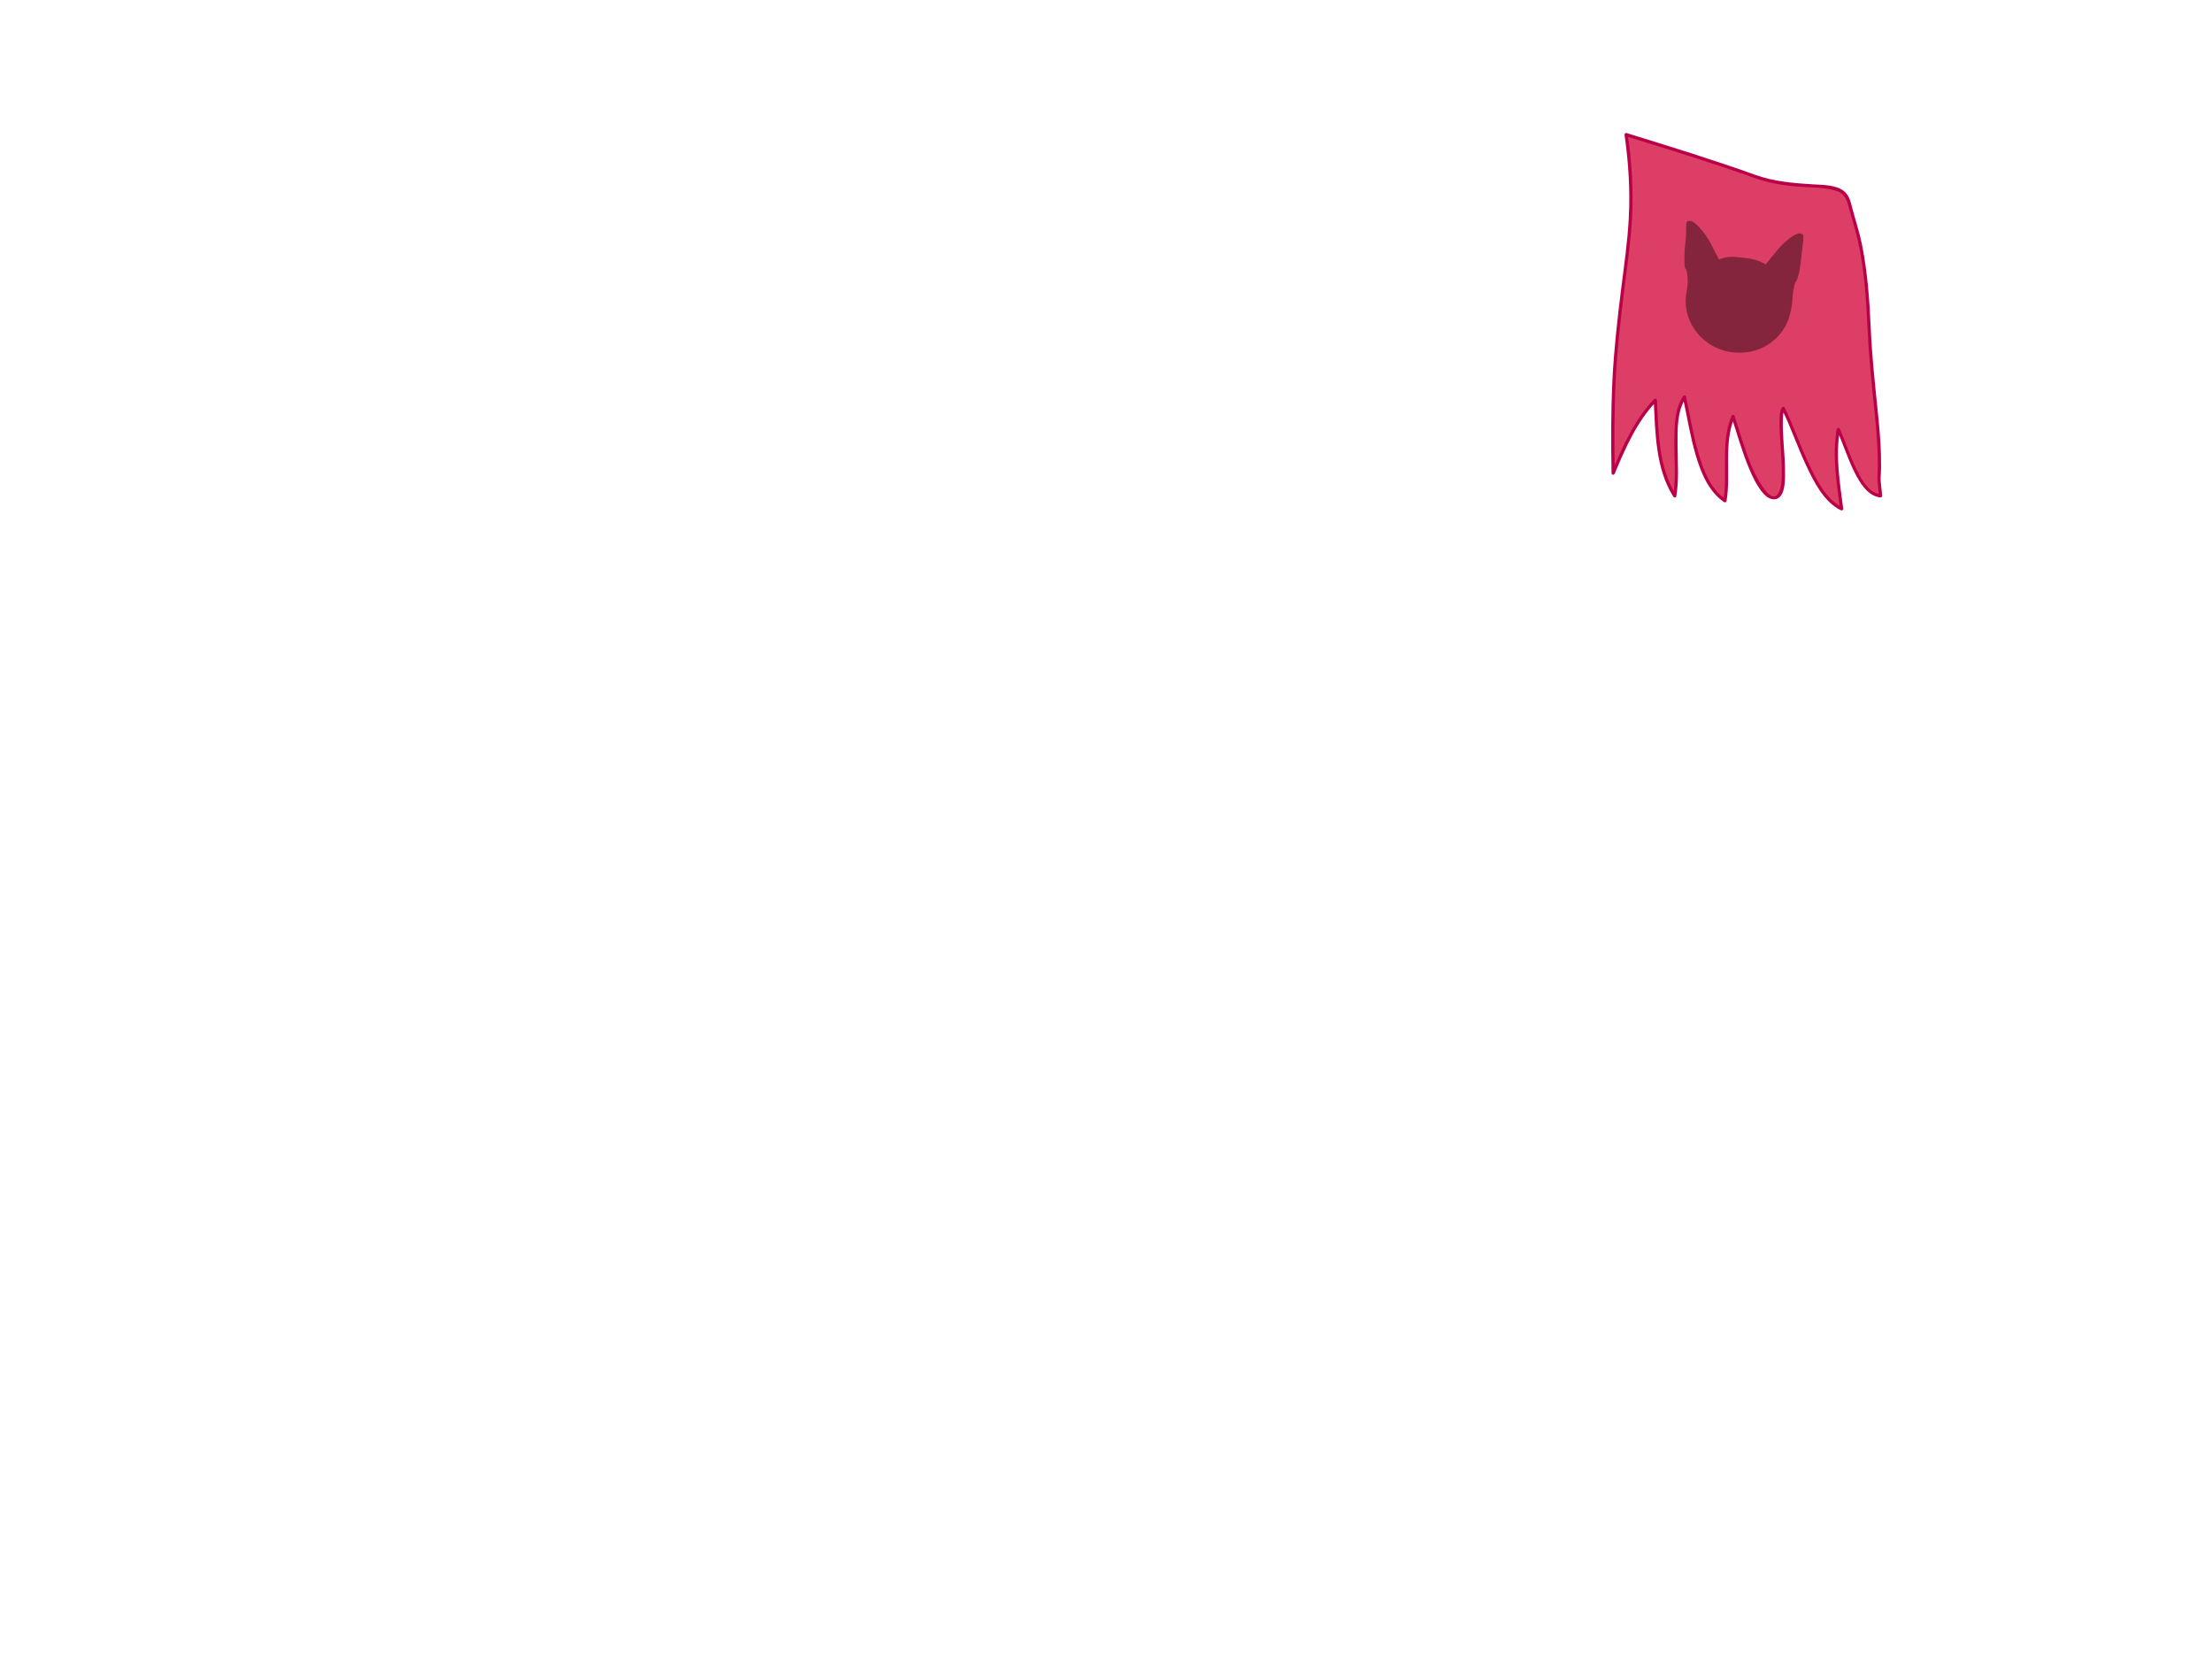
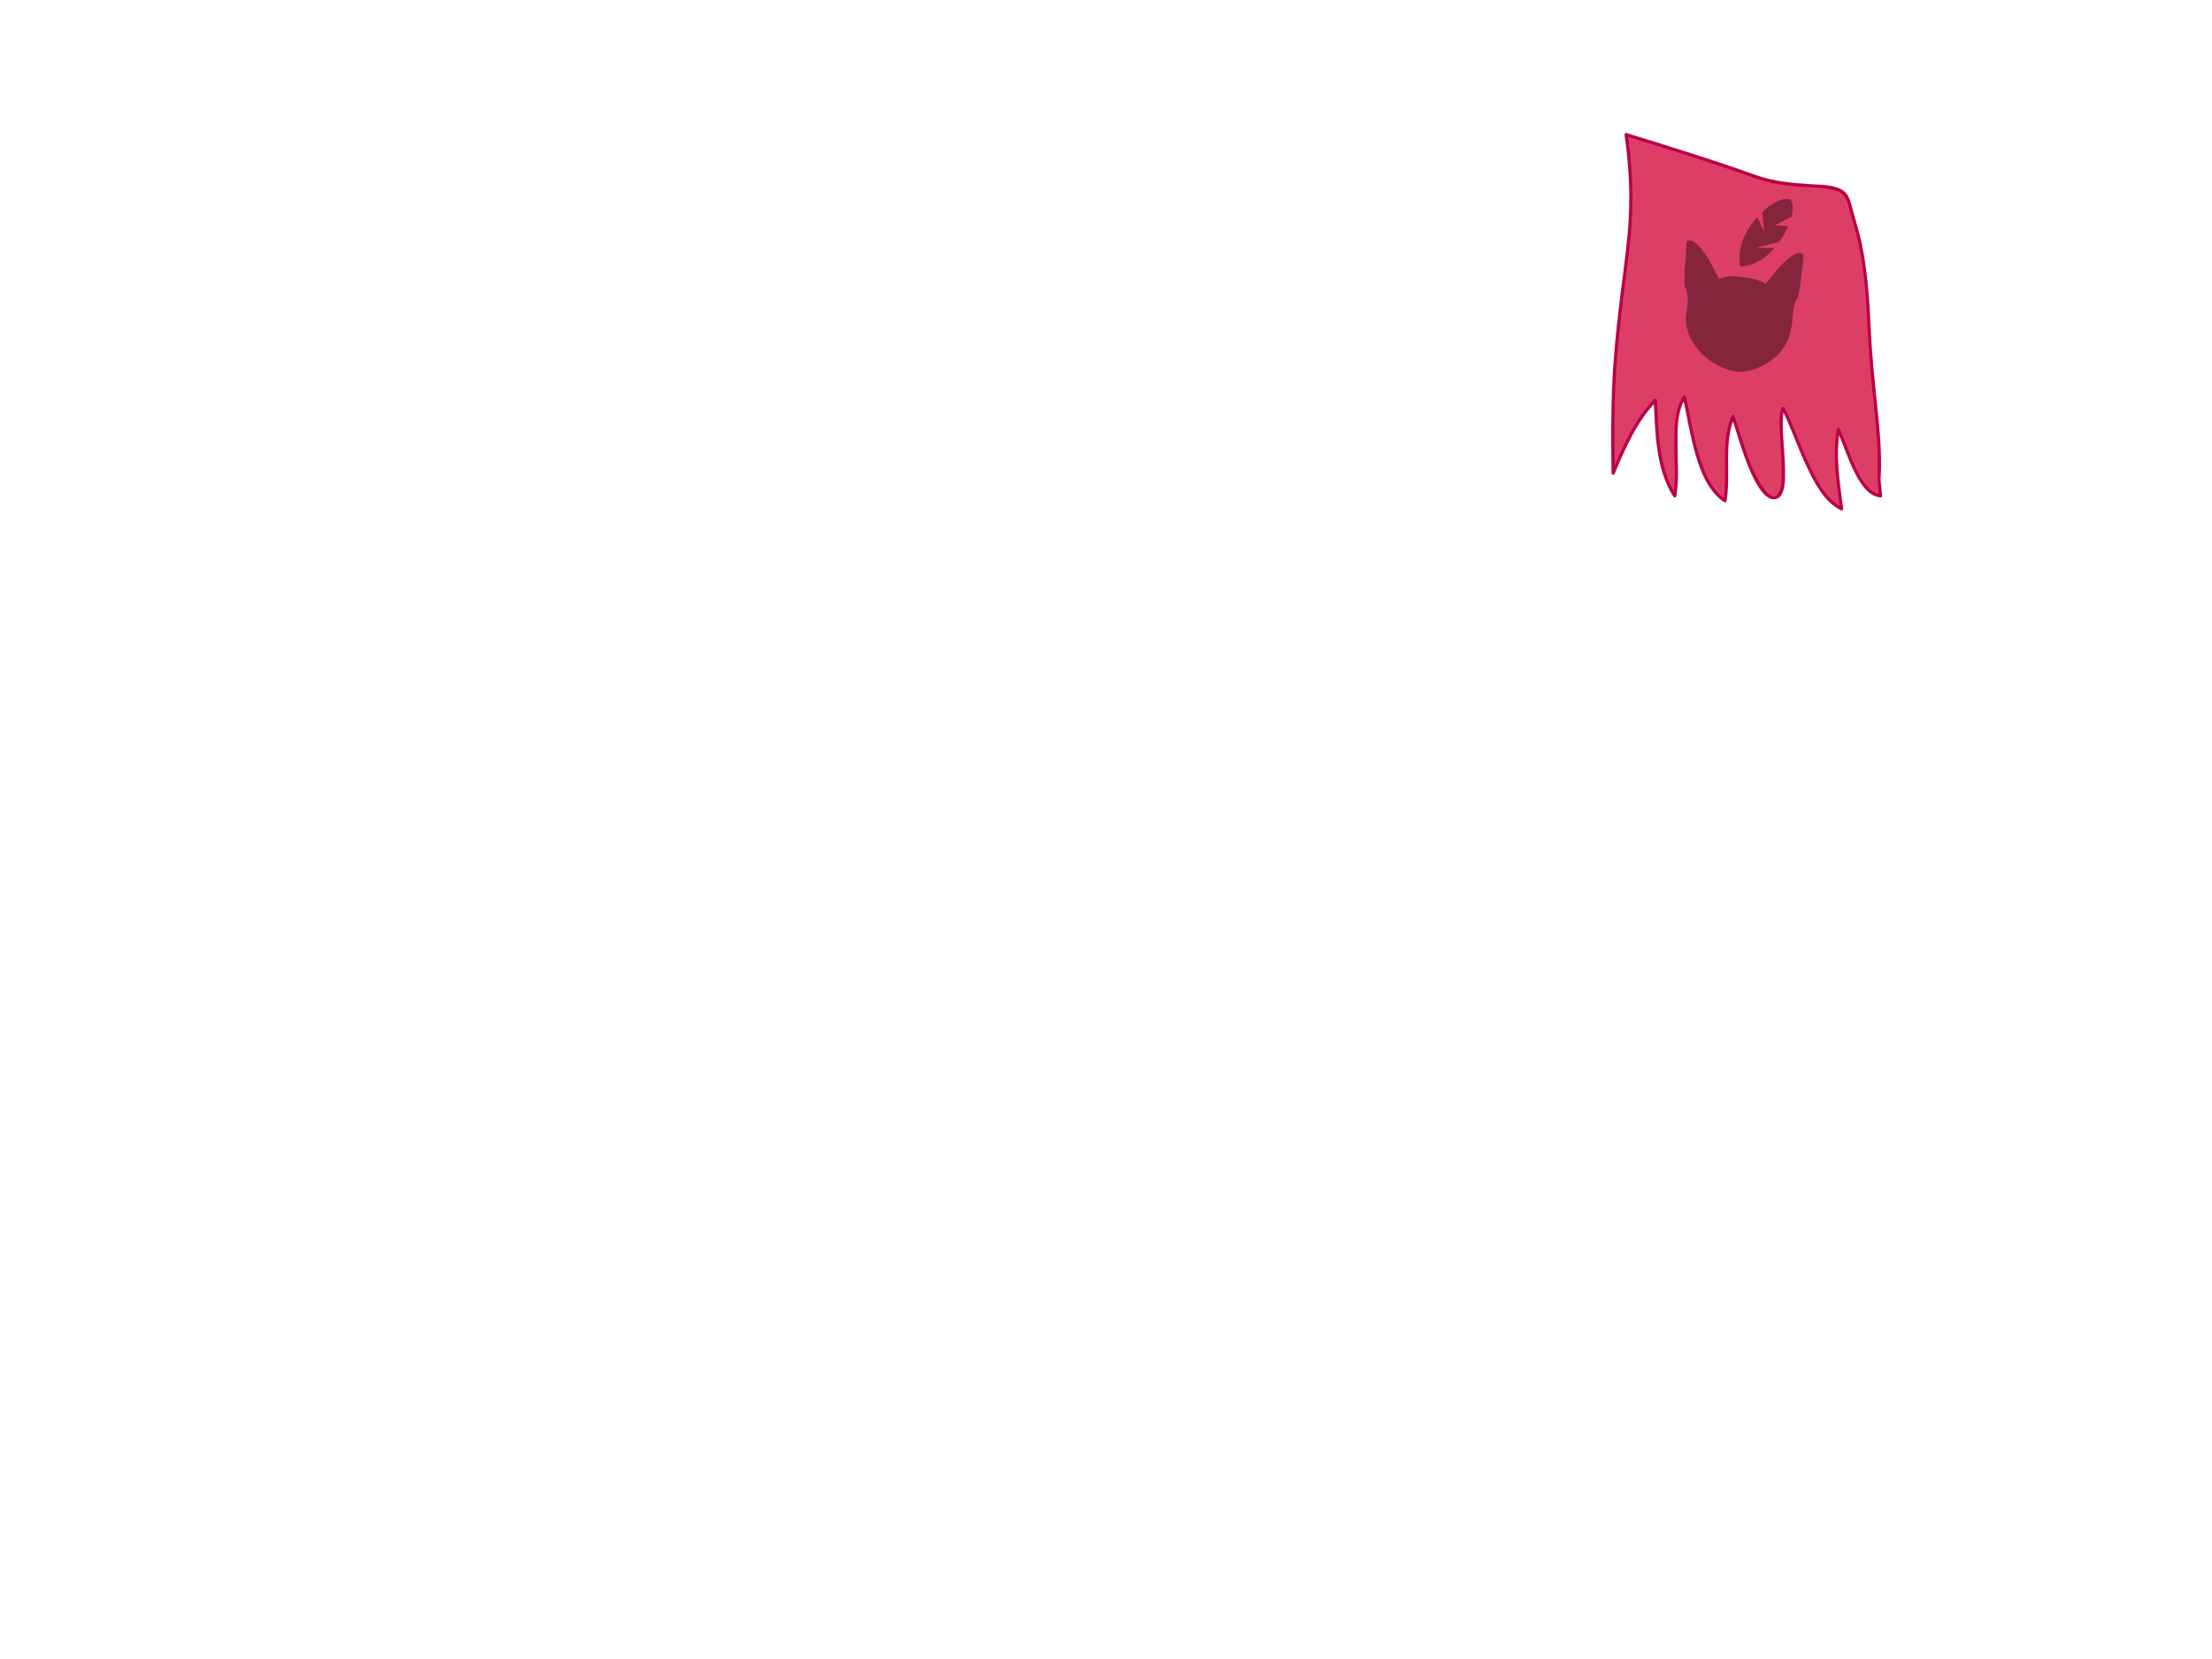
<svg xmlns="http://www.w3.org/2000/svg" id="svg2" version="1.1" width="2560" height="1920" xml:space="preserve">
  <defs id="defs6">
    <clipPath clipPathUnits="userSpaceOnUse" id="clipPath18">
      <path d="m 0,1536 2048,0 L 2048,0 0,0 0,1536 z" id="path20" />
    </clipPath>
-     <clipPath clipPathUnits="userSpaceOnUse" id="clipPath30">
-       <path d="m 0,1536 2048,0 L 2048,0 0,0 0,1536 z" id="path32" />
-     </clipPath>
-     <clipPath clipPathUnits="userSpaceOnUse" id="clipPath1618">
-       <path d="m 0,1536 2048,0 L 2048,0 0,0 0,1536 z" id="path1620" />
-     </clipPath>
-     <clipPath clipPathUnits="userSpaceOnUse" id="clipPath1642">
-       <path d="m 0,1536 2048,0 L 2048,0 0,0 0,1536 z" id="path1644" />
-     </clipPath>
-     <clipPath clipPathUnits="userSpaceOnUse" id="clipPath1754">
-       <path d="m 0,1536 2048,0 L 2048,0 0,0 0,1536 z" id="path1756" />
-     </clipPath>
-     <clipPath clipPathUnits="userSpaceOnUse" id="clipPath7778">
-       <path d="m 0,1536 2048,0 L 2048,0 0,0 0,1536 z" id="path7780" />
-     </clipPath>
-     <clipPath clipPathUnits="userSpaceOnUse" id="clipPath7838">
-       <path d="m 611.262,1266.5 30.647,0 0,-34.39 -30.647,0 0,34.39 z" id="path7840" />
-     </clipPath>
-     <clipPath clipPathUnits="userSpaceOnUse" id="clipPath7870">
-       <path d="m 767.558,1245.81 30.647,0 0,-34.39 -30.647,0 0,34.39 z" id="path7872" />
-     </clipPath>
-     <clipPath clipPathUnits="userSpaceOnUse" id="clipPath7902">
-       <path d="m 1107.38,1247.01 30.65,0 0,-34.39 -30.65,0 0,34.39 z" id="path7904" />
-     </clipPath>
-     <clipPath clipPathUnits="userSpaceOnUse" id="clipPath7934">
-       <path d="m 919.184,1250.86 30.647,0 0,-34.39 -30.647,0 0,34.39 z" id="path7936" />
-     </clipPath>
-     <clipPath clipPathUnits="userSpaceOnUse" id="clipPath7966">
-       <path d="m 1277.88,1248.99 25.91,0 0,-36.93 -25.91,0 0,36.93 z" id="path7968" />
-     </clipPath>
-     <clipPath clipPathUnits="userSpaceOnUse" id="clipPath7998">
-       <path d="m 1439.02,1258.03 25.91,0 0,-36.93 -25.91,0 0,36.93 z" id="path8000" />
-     </clipPath>
-     <clipPath clipPathUnits="userSpaceOnUse" id="clipPath8162">
-       <path d="m 0,1536 2048,0 L 2048,0 0,0 0,1536 z" id="path8164" />
-     </clipPath>
-     <clipPath clipPathUnits="userSpaceOnUse" id="clipPath8198">
-       <path d="m 1761.68,1506.2 30.64,0 0,-34.4 -30.64,0 0,34.4 z" id="path8200" />
-     </clipPath>
-     <clipPath clipPathUnits="userSpaceOnUse" id="clipPath8218">
-       <path d="m 1815.85,1526.96 30.65,0 0,-34.4 -30.65,0 0,34.4 z" id="path8220" />
-     </clipPath>
-     <clipPath clipPathUnits="userSpaceOnUse" id="clipPath8238">
-       <path d="m 1867.85,1550.5 30.65,0 0,-34.39 -30.65,0 0,34.39 z" id="path8240" />
-     </clipPath>
-     <clipPath clipPathUnits="userSpaceOnUse" id="clipPath8258">
-       <path d="m 1912.11,1476.5 30.65,0 0,-34.39 -30.65,0 0,34.39 z" id="path8260" />
-     </clipPath>
-     <clipPath clipPathUnits="userSpaceOnUse" id="clipPath8278">
-       <path d="m 1864.17,1450.46 30.65,0 0,-34.4 -30.65,0 0,34.4 z" id="path8280" />
-     </clipPath>
-     <clipPath clipPathUnits="userSpaceOnUse" id="clipPath8298">
-       <path d="m 1815.85,1427.5 30.65,0 0,-34.39 -30.65,0 0,34.39 z" id="path8300" />
-     </clipPath>
-     <clipPath clipPathUnits="userSpaceOnUse" id="clipPath8318">
-       <path d="m 1768.76,1411.38 30.65,0 0,-34.4 -30.65,0 0,34.4 z" id="path8320" />
-     </clipPath>
-     <clipPath clipPathUnits="userSpaceOnUse" id="clipPath8338">
-       <path d="m 1746.35,1363 30.65,0 0,-34.39 -30.65,0 0,34.39 z" id="path8340" />
-     </clipPath>
-     <clipPath clipPathUnits="userSpaceOnUse" id="clipPath8358">
-       <path d="m 1797.17,1339.78 30.65,0 0,-34.39 -30.65,0 0,34.39 z" id="path8360" />
-     </clipPath>
-     <clipPath clipPathUnits="userSpaceOnUse" id="clipPath8378">
-       <path d="m 1855.65,1330.5 30.65,0 0,-34.39 -30.65,0 0,34.39 z" id="path8380" />
-     </clipPath>
-     <clipPath clipPathUnits="userSpaceOnUse" id="clipPath8398">
-       <path d="m 1912.11,1323.5 30.65,0 0,-34.39 -30.65,0 0,34.39 z" id="path8400" />
-     </clipPath>
-     <clipPath clipPathUnits="userSpaceOnUse" id="clipPath8418">
-       <path d="m 1962.35,1323.5 30.65,0 0,-34.39 -30.65,0 0,34.39 z" id="path8420" />
-     </clipPath>
-     <clipPath clipPathUnits="userSpaceOnUse" id="clipPath8438">
-       <path d="m 1971.35,1266.5 30.65,0 0,-34.39 -30.65,0 0,34.39 z" id="path8440" />
-     </clipPath>
-     <clipPath clipPathUnits="userSpaceOnUse" id="clipPath8458">
-       <path d="m 1927.75,1235 30.65,0 0,-34.39 -30.65,0 0,34.39 z" id="path8460" />
-     </clipPath>
-     <clipPath clipPathUnits="userSpaceOnUse" id="clipPath8478">
-       <path d="m 1874.29,1206.5 30.64,0 0,-34.39 -30.64,0 0,34.39 z" id="path8480" />
-     </clipPath>
-     <clipPath clipPathUnits="userSpaceOnUse" id="clipPath8498">
-       <path d="m 1822.02,1177 30.64,0 0,-34.39 -30.64,0 0,34.39 z" id="path8500" />
-     </clipPath>
-     <clipPath clipPathUnits="userSpaceOnUse" id="clipPath8518">
-       <path d="m 1822.02,1008.75 30.64,0 0,-34.393 -30.64,0 0,34.393 z" id="path8520" />
-     </clipPath>
-     <clipPath clipPathUnits="userSpaceOnUse" id="clipPath8538">
-       <path d="m 1868.85,1043 30.65,0 0,-34.39 -30.65,0 0,34.39 z" id="path8540" />
-     </clipPath>
-     <clipPath clipPathUnits="userSpaceOnUse" id="clipPath8558">
-       <path d="m 1916.35,1076.89 30.65,0 0,-34.39 -30.65,0 0,34.39 z" id="path8560" />
-     </clipPath>
-     <clipPath clipPathUnits="userSpaceOnUse" id="clipPath8578">
-       <path d="m 1962.35,1110 30.65,0 0,-34.39 -30.65,0 0,34.39 z" id="path8580" />
-     </clipPath>
-     <clipPath clipPathUnits="userSpaceOnUse" id="clipPath8598">
-       <path d="m 2000.35,1142 30.65,0 0,-34.39 -30.65,0 0,34.39 z" id="path8600" />
-     </clipPath>
-     <clipPath clipPathUnits="userSpaceOnUse" id="clipPath8618">
-       <path d="m 1981.35,942.5 30.65,0 0,-34.395 -30.65,0 0,34.395 z" id="path8620" />
-     </clipPath>
-     <clipPath clipPathUnits="userSpaceOnUse" id="clipPath8638">
-       <path d="m 1932.85,920.5 30.65,0 0,-34.395 -30.65,0 0,34.395 z" id="path8640" />
-     </clipPath>
-     <clipPath clipPathUnits="userSpaceOnUse" id="clipPath8658">
-       <path d="m 1887.85,901.5 30.65,0 0,-34.395 -30.65,0 0,34.395 z" id="path8660" />
+     <clipPath clipPathUnits="userSpaceOnUse" id="clipPath1344">
+       <path d="m 0,1536 2048,0 L 2048,0 0,0 0,1536 z" id="path1346" />
+     </clipPath>
+     <clipPath clipPathUnits="userSpaceOnUse" id="clipPath1368">
+       <path d="m 0,1536 2048,0 L 2048,0 0,0 0,1536 z" id="path1370" />
+     </clipPath>
+     <clipPath clipPathUnits="userSpaceOnUse" id="clipPath1424">
+       <path d="m 0,1536 2048,0 L 2048,0 0,0 0,1536 z" id="path1426" />
+     </clipPath>
+     <clipPath clipPathUnits="userSpaceOnUse" id="clipPath3004">
+       <path d="m 0,1536 2048,0 L 2048,0 0,0 0,1536 z" id="path3006" />
+     </clipPath>
+     <clipPath clipPathUnits="userSpaceOnUse" id="clipPath3064">
+       <path d="m 611.262,1266.5 30.647,0 0,-34.39 -30.647,0 0,34.39 z" id="path3066" />
+     </clipPath>
+     <clipPath clipPathUnits="userSpaceOnUse" id="clipPath3096">
+       <path d="m 767.558,1245.81 30.647,0 0,-34.39 -30.647,0 0,34.39 z" id="path3098" />
+     </clipPath>
+     <clipPath clipPathUnits="userSpaceOnUse" id="clipPath3128">
+       <path d="m 1107.38,1247.01 30.65,0 0,-34.39 -30.65,0 0,34.39 z" id="path3130" />
+     </clipPath>
+     <clipPath clipPathUnits="userSpaceOnUse" id="clipPath3160">
+       <path d="m 919.184,1250.86 30.647,0 0,-34.39 -30.647,0 0,34.39 z" id="path3162" />
+     </clipPath>
+     <clipPath clipPathUnits="userSpaceOnUse" id="clipPath3192">
+       <path d="m 1277.88,1248.99 25.91,0 0,-36.93 -25.91,0 0,36.93 z" id="path3194" />
+     </clipPath>
+     <clipPath clipPathUnits="userSpaceOnUse" id="clipPath3224">
+       <path d="m 1439.02,1258.03 25.91,0 0,-36.93 -25.91,0 0,36.93 z" id="path3226" />
+     </clipPath>
+     <clipPath clipPathUnits="userSpaceOnUse" id="clipPath3388">
+       <path d="m 0,1536 2048,0 L 2048,0 0,0 0,1536 z" id="path3390" />
+     </clipPath>
+     <clipPath clipPathUnits="userSpaceOnUse" id="clipPath3424">
+       <path d="m 1761.68,1506.2 30.64,0 0,-34.4 -30.64,0 0,34.4 z" id="path3426" />
+     </clipPath>
+     <clipPath clipPathUnits="userSpaceOnUse" id="clipPath3444">
+       <path d="m 1815.85,1526.96 30.65,0 0,-34.4 -30.65,0 0,34.4 z" id="path3446" />
+     </clipPath>
+     <clipPath clipPathUnits="userSpaceOnUse" id="clipPath3464">
+       <path d="m 1867.85,1550.5 30.65,0 0,-34.39 -30.65,0 0,34.39 z" id="path3466" />
+     </clipPath>
+     <clipPath clipPathUnits="userSpaceOnUse" id="clipPath3484">
+       <path d="m 1912.11,1476.5 30.65,0 0,-34.39 -30.65,0 0,34.39 z" id="path3486" />
+     </clipPath>
+     <clipPath clipPathUnits="userSpaceOnUse" id="clipPath3504">
+       <path d="m 1864.17,1450.46 30.65,0 0,-34.4 -30.65,0 0,34.4 z" id="path3506" />
+     </clipPath>
+     <clipPath clipPathUnits="userSpaceOnUse" id="clipPath3524">
+       <path d="m 1815.85,1427.5 30.65,0 0,-34.39 -30.65,0 0,34.39 z" id="path3526" />
+     </clipPath>
+     <clipPath clipPathUnits="userSpaceOnUse" id="clipPath3544">
+       <path d="m 1768.76,1411.38 30.65,0 0,-34.4 -30.65,0 0,34.4 z" id="path3546" />
+     </clipPath>
+     <clipPath clipPathUnits="userSpaceOnUse" id="clipPath3564">
+       <path d="m 1746.35,1363 30.65,0 0,-34.39 -30.65,0 0,34.39 z" id="path3566" />
+     </clipPath>
+     <clipPath clipPathUnits="userSpaceOnUse" id="clipPath3584">
+       <path d="m 1797.17,1339.78 30.65,0 0,-34.39 -30.65,0 0,34.39 z" id="path3586" />
+     </clipPath>
+     <clipPath clipPathUnits="userSpaceOnUse" id="clipPath3604">
+       <path d="m 1855.65,1330.5 30.65,0 0,-34.39 -30.65,0 0,34.39 z" id="path3606" />
+     </clipPath>
+     <clipPath clipPathUnits="userSpaceOnUse" id="clipPath3624">
+       <path d="m 1912.11,1323.5 30.65,0 0,-34.39 -30.65,0 0,34.39 z" id="path3626" />
+     </clipPath>
+     <clipPath clipPathUnits="userSpaceOnUse" id="clipPath3644">
+       <path d="m 1962.35,1323.5 30.65,0 0,-34.39 -30.65,0 0,34.39 z" id="path3646" />
+     </clipPath>
+     <clipPath clipPathUnits="userSpaceOnUse" id="clipPath3664">
+       <path d="m 1971.35,1266.5 30.65,0 0,-34.39 -30.65,0 0,34.39 z" id="path3666" />
+     </clipPath>
+     <clipPath clipPathUnits="userSpaceOnUse" id="clipPath3684">
+       <path d="m 1927.75,1235 30.65,0 0,-34.39 -30.65,0 0,34.39 z" id="path3686" />
+     </clipPath>
+     <clipPath clipPathUnits="userSpaceOnUse" id="clipPath3704">
+       <path d="m 1874.29,1206.5 30.64,0 0,-34.39 -30.64,0 0,34.39 z" id="path3706" />
+     </clipPath>
+     <clipPath clipPathUnits="userSpaceOnUse" id="clipPath3724">
+       <path d="m 1822.02,1177 30.64,0 0,-34.39 -30.64,0 0,34.39 z" id="path3726" />
+     </clipPath>
+     <clipPath clipPathUnits="userSpaceOnUse" id="clipPath3744">
+       <path d="m 1822.02,1008.75 30.64,0 0,-34.393 -30.64,0 0,34.393 z" id="path3746" />
+     </clipPath>
+     <clipPath clipPathUnits="userSpaceOnUse" id="clipPath3764">
+       <path d="m 1868.85,1043 30.65,0 0,-34.39 -30.65,0 0,34.39 z" id="path3766" />
+     </clipPath>
+     <clipPath clipPathUnits="userSpaceOnUse" id="clipPath3784">
+       <path d="m 1916.35,1076.89 30.65,0 0,-34.39 -30.65,0 0,34.39 z" id="path3786" />
+     </clipPath>
+     <clipPath clipPathUnits="userSpaceOnUse" id="clipPath3804">
+       <path d="m 1962.35,1110 30.65,0 0,-34.39 -30.65,0 0,34.39 z" id="path3806" />
+     </clipPath>
+     <clipPath clipPathUnits="userSpaceOnUse" id="clipPath3824">
+       <path d="m 2000.35,1142 30.65,0 0,-34.39 -30.65,0 0,34.39 z" id="path3826" />
+     </clipPath>
+     <clipPath clipPathUnits="userSpaceOnUse" id="clipPath3844">
+       <path d="m 1981.35,942.5 30.65,0 0,-34.395 -30.65,0 0,34.395 z" id="path3846" />
+     </clipPath>
+     <clipPath clipPathUnits="userSpaceOnUse" id="clipPath3864">
+       <path d="m 1932.85,920.5 30.65,0 0,-34.395 -30.65,0 0,34.395 z" id="path3866" />
+     </clipPath>
+     <clipPath clipPathUnits="userSpaceOnUse" id="clipPath3884">
+       <path d="m 1887.85,901.5 30.65,0 0,-34.395 -30.65,0 0,34.395 z" id="path3886" />
+     </clipPath>
+     <clipPath clipPathUnits="userSpaceOnUse" id="clipPath3904">
+       <path d="m 1836.85,882 30.65,0 0,-34.395 -30.65,0 0,34.395 z" id="path3906" />
+     </clipPath>
+     <clipPath clipPathUnits="userSpaceOnUse" id="clipPath3944">
+       <path d="m 186.853,1503.5 30.647,0 0,-34.39 -30.647,0 0,34.39 z" id="path3946" />
+     </clipPath>
+     <clipPath clipPathUnits="userSpaceOnUse" id="clipPath3964">
+       <path d="m 122.353,1531 30.647,0 0,-34.39 -30.647,0 0,34.39 z" id="path3966" />
+     </clipPath>
+     <clipPath clipPathUnits="userSpaceOnUse" id="clipPath3984">
+       <path d="m 63.352,1546.39 30.648,0 0,-34.39 -30.648,0 0,34.39 z" id="path3986" />
+     </clipPath>
+     <clipPath clipPathUnits="userSpaceOnUse" id="clipPath4004">
+       <path d="m 195.349,1385.5 30.647,0 0,-34.39 -30.647,0 0,34.39 z" id="path4006" />
+     </clipPath>
+     <clipPath clipPathUnits="userSpaceOnUse" id="clipPath4024">
+       <path d="m 147.6,1359.5 30.647,0 0,-34.39 -30.647,0 0,34.39 z" id="path4026" />
+     </clipPath>
+     <clipPath clipPathUnits="userSpaceOnUse" id="clipPath4044">
+       <path d="m 79.353,1332.47 30.648,0 0,-34.39 -30.648,0 0,34.39 z" id="path4046" />
+     </clipPath>
+     <clipPath clipPathUnits="userSpaceOnUse" id="clipPath4064">
+       <path d="m 84.853,1207.3 30.648,0 0,-34.39 -30.648,0 0,34.39 z" id="path4066" />
+     </clipPath>
+     <clipPath clipPathUnits="userSpaceOnUse" id="clipPath4084">
+       <path d="m 147.6,1193.5 30.647,0 0,-34.39 -30.647,0 0,34.39 z" id="path4086" />
+     </clipPath>
+     <clipPath clipPathUnits="userSpaceOnUse" id="clipPath4104">
+       <path d="m 219.493,1184.98 30.647,0 0,-34.39 -30.647,0 0,34.39 z" id="path4106" />
+     </clipPath>
+     <clipPath clipPathUnits="userSpaceOnUse" id="clipPath4124">
+       <path d="m 223.353,1039.5 30.647,0 0,-34.39 -30.647,0 0,34.39 z" id="path4126" />
+     </clipPath>
+     <clipPath clipPathUnits="userSpaceOnUse" id="clipPath4144">
+       <path d="m 164.125,1058.5 30.647,0 0,-34.39 -30.647,0 0,34.39 z" id="path4146" />
+     </clipPath>
+     <clipPath clipPathUnits="userSpaceOnUse" id="clipPath4164">
+       <path d="m 103.853,1075.7 30.647,0 0,-34.4 -30.647,0 0,34.4 z" id="path4166" />
+     </clipPath>
+     <clipPath clipPathUnits="userSpaceOnUse" id="clipPath4184">
+       <path d="m 52.821,1104.77 30.648,0 0,-34.4 -30.648,0 0,34.4 z" id="path4186" />
+     </clipPath>
+     <clipPath clipPathUnits="userSpaceOnUse" id="clipPath4204">
+       <path d="m 67.728,979.697 30.648,0 0,-34.394 -30.648,0 0,34.394 z" id="path4206" />
+     </clipPath>
+     <clipPath clipPathUnits="userSpaceOnUse" id="clipPath4224">
+       <path d="m 122.853,951.5 30.647,0 0,-34.395 -30.647,0 0,34.395 z" id="path4226" />
+     </clipPath>
+     <clipPath clipPathUnits="userSpaceOnUse" id="clipPath4244">
+       <path d="m 188.853,941.5 30.647,0 0,-34.395 -30.647,0 0,34.395 z" id="path4246" />
+     </clipPath>
+     <clipPath clipPathUnits="userSpaceOnUse" id="clipPath4264">
+       <path d="m 249.853,941.5 30.647,0 0,-34.395 -30.647,0 0,34.395 z" id="path4266" />
+     </clipPath>
+     <clipPath clipPathUnits="userSpaceOnUse" id="clipPath4280">
+       <path d="m 0,1536 2048,0 L 2048,0 0,0 0,1536 z" id="path4282" />
+     </clipPath>
+     <clipPath clipPathUnits="userSpaceOnUse" id="clipPath4296">
+       <path d="m 1559.35,1313.59 110.5,0 0,-122.02 -110.5,0 0,122.02 z" id="path4298" />
+     </clipPath>
+     <clipPath clipPathUnits="userSpaceOnUse" id="clipPath4312">
+       <path d="m 1610.37,1351.76 49.6,0 0,-62.56 -49.6,0 0,62.56 z" id="path4314" />
+     </clipPath>
+     <clipPath clipPathUnits="userSpaceOnUse" id="clipPath4336">
+       <path d="m 362.812,1344.69 111.164,0 0,-119.41 -111.164,0 0,119.41 z" id="path4338" />
+     </clipPath>
+     <clipPath clipPathUnits="userSpaceOnUse" id="clipPath4352">
+       <path d="m 414.101,1391.91 42.049,0 0,-69.16 -42.049,0 0,69.16 z" id="path4354" />
+     </clipPath>
+     <clipPath clipPathUnits="userSpaceOnUse" id="clipPath4368">
+       <path d="m 0,1536 2048,0 L 2048,0 0,0 0,1536 z" id="path4370" />
+     </clipPath>
+     <clipPath clipPathUnits="userSpaceOnUse" id="clipPath4408">
+       <path d="m 925.334,1463.92 313.186,0 0,-311.53 -313.186,0 0,311.53 z" id="path4410" />
+     </clipPath>
+     <clipPath clipPathUnits="userSpaceOnUse" id="clipPath4428">
+       <path d="m 0,1536 2048,0 L 2048,0 0,0 0,1536 z" id="path4430" />
+     </clipPath>
+     <clipPath clipPathUnits="userSpaceOnUse" id="clipPath8244">
+       <path d="m 0,1536 2048,0 L 2048,0 0,0 0,1536 z" id="path8246" />
+     </clipPath>
+     <clipPath clipPathUnits="userSpaceOnUse" id="clipPath8670">
+       <path d="m 0,1536 2048,0 L 2048,0 0,0 0,1536 z" id="path8672" />
    </clipPath>
    <clipPath clipPathUnits="userSpaceOnUse" id="clipPath8678">
-       <path d="m 1836.85,882 30.65,0 0,-34.395 -30.65,0 0,34.395 z" id="path8680" />
-     </clipPath>
-     <clipPath clipPathUnits="userSpaceOnUse" id="clipPath8718">
-       <path d="m 186.853,1503.5 30.647,0 0,-34.39 -30.647,0 0,34.39 z" id="path8720" />
-     </clipPath>
-     <clipPath clipPathUnits="userSpaceOnUse" id="clipPath8738">
-       <path d="m 122.353,1531 30.647,0 0,-34.39 -30.647,0 0,34.39 z" id="path8740" />
-     </clipPath>
-     <clipPath clipPathUnits="userSpaceOnUse" id="clipPath8758">
-       <path d="m 63.352,1546.39 30.648,0 0,-34.39 -30.648,0 0,34.39 z" id="path8760" />
-     </clipPath>
-     <clipPath clipPathUnits="userSpaceOnUse" id="clipPath8778">
-       <path d="m 195.349,1385.5 30.647,0 0,-34.39 -30.647,0 0,34.39 z" id="path8780" />
-     </clipPath>
-     <clipPath clipPathUnits="userSpaceOnUse" id="clipPath8798">
-       <path d="m 147.6,1359.5 30.647,0 0,-34.39 -30.647,0 0,34.39 z" id="path8800" />
-     </clipPath>
-     <clipPath clipPathUnits="userSpaceOnUse" id="clipPath8818">
-       <path d="m 79.353,1332.47 30.648,0 0,-34.39 -30.648,0 0,34.39 z" id="path8820" />
-     </clipPath>
-     <clipPath clipPathUnits="userSpaceOnUse" id="clipPath8838">
-       <path d="m 84.853,1207.3 30.648,0 0,-34.39 -30.648,0 0,34.39 z" id="path8840" />
-     </clipPath>
-     <clipPath clipPathUnits="userSpaceOnUse" id="clipPath8858">
-       <path d="m 147.6,1193.5 30.647,0 0,-34.39 -30.647,0 0,34.39 z" id="path8860" />
-     </clipPath>
-     <clipPath clipPathUnits="userSpaceOnUse" id="clipPath8878">
-       <path d="m 219.493,1184.98 30.647,0 0,-34.39 -30.647,0 0,34.39 z" id="path8880" />
-     </clipPath>
-     <clipPath clipPathUnits="userSpaceOnUse" id="clipPath8898">
-       <path d="m 223.353,1039.5 30.647,0 0,-34.39 -30.647,0 0,34.39 z" id="path8900" />
-     </clipPath>
-     <clipPath clipPathUnits="userSpaceOnUse" id="clipPath8918">
-       <path d="m 164.125,1058.5 30.647,0 0,-34.39 -30.647,0 0,34.39 z" id="path8920" />
-     </clipPath>
-     <clipPath clipPathUnits="userSpaceOnUse" id="clipPath8938">
-       <path d="m 103.853,1075.7 30.647,0 0,-34.4 -30.647,0 0,34.4 z" id="path8940" />
-     </clipPath>
-     <clipPath clipPathUnits="userSpaceOnUse" id="clipPath8958">
-       <path d="m 52.821,1104.77 30.648,0 0,-34.4 -30.648,0 0,34.4 z" id="path8960" />
-     </clipPath>
-     <clipPath clipPathUnits="userSpaceOnUse" id="clipPath8978">
-       <path d="m 67.728,979.697 30.648,0 0,-34.394 -30.648,0 0,34.394 z" id="path8980" />
-     </clipPath>
-     <clipPath clipPathUnits="userSpaceOnUse" id="clipPath8998">
-       <path d="m 122.853,951.5 30.647,0 0,-34.395 -30.647,0 0,34.395 z" id="path9000" />
-     </clipPath>
-     <clipPath clipPathUnits="userSpaceOnUse" id="clipPath9018">
-       <path d="m 188.853,941.5 30.647,0 0,-34.395 -30.647,0 0,34.395 z" id="path9020" />
-     </clipPath>
-     <clipPath clipPathUnits="userSpaceOnUse" id="clipPath9038">
-       <path d="m 249.853,941.5 30.647,0 0,-34.395 -30.647,0 0,34.395 z" id="path9040" />
-     </clipPath>
-     <clipPath clipPathUnits="userSpaceOnUse" id="clipPath9054">
-       <path d="m 0,1536 2048,0 L 2048,0 0,0 0,1536 z" id="path9056" />
-     </clipPath>
-     <clipPath clipPathUnits="userSpaceOnUse" id="clipPath9070">
-       <path d="m 1559.35,1331.59 110.5,0 0,-122.25 -110.5,0 0,122.25 z" id="path9072" />
-     </clipPath>
-     <clipPath clipPathUnits="userSpaceOnUse" id="clipPath9094">
-       <path d="m 362.812,1360.69 111.164,0 0,-120.36 -111.164,0 0,120.36 z" id="path9096" />
-     </clipPath>
-     <clipPath clipPathUnits="userSpaceOnUse" id="clipPath9110">
-       <path d="m 0,1536 2048,0 L 2048,0 0,0 0,1536 z" id="path9112" />
-     </clipPath>
-     <clipPath clipPathUnits="userSpaceOnUse" id="clipPath9198">
-       <path d="m 0,1536 2048,0 L 2048,0 0,0 0,1536 z" id="path9200" />
-     </clipPath>
-     <clipPath clipPathUnits="userSpaceOnUse" id="clipPath9238">
-       <path d="m 863.168,1356.92 391.482,0 0,-389.414 -391.482,0 0,389.414 z" id="path9240" />
-     </clipPath>
-     <clipPath clipPathUnits="userSpaceOnUse" id="clipPath9254">
-       <path d="m 0,1536 2048,0 L 2048,0 0,0 0,1536 z" id="path9256" />
-     </clipPath>
-     <clipPath clipPathUnits="userSpaceOnUse" id="clipPath9294">
-       <path d="m 925.334,1463.92 313.186,0 0,-311.53 -313.186,0 0,311.53 z" id="path9296" />
-     </clipPath>
-     <clipPath clipPathUnits="userSpaceOnUse" id="clipPath9314">
-       <path d="m 0,1536 2048,0 L 2048,0 0,0 0,1536 z" id="path9316" />
-     </clipPath>
-     <clipPath clipPathUnits="userSpaceOnUse" id="clipPath9594">
-       <path d="m 0,1536 2048,0 L 2048,0 0,0 0,1536 z" id="path9596" />
+       <path d="m 60.038,1304.57 119.055,0 0,-209.78 -119.055,0 0,209.78 z" id="path8680" />
+     </clipPath>
+     <clipPath clipPathUnits="userSpaceOnUse" id="clipPath8706">
+       <path d="m 61.8,1265.87 38.049,0 0,-103.11 -38.049,0 0,103.11 z" id="path8708" />
+     </clipPath>
+     <clipPath clipPathUnits="userSpaceOnUse" id="clipPath8794">
+       <path d="m 118.674,1228.21 30.767,0 0,-72.51 -30.767,0 0,72.51 z" id="path8796" />
+     </clipPath>
+     <clipPath clipPathUnits="userSpaceOnUse" id="clipPath8832">
+       <path d="m 37.548,1346.68 151.654,0 0,151.653 -151.654,0 0,-151.653 z" id="path8834" />
+     </clipPath>
+     <clipPath clipPathUnits="userSpaceOnUse" id="clipPath8888">
+       <path d="m 0,1536 2048,0 L 2048,0 0,0 0,1536 z" id="path8890" />
+     </clipPath>
+     <clipPath clipPathUnits="userSpaceOnUse" id="clipPath8896">
+       <path d="m 48.686,1488.27 141.732,0 0,-140.89 -141.732,0 0,140.89 z" id="path8898" />
    </clipPath>
  </defs>
  <g id="g10" transform="matrix(1.25,0,0,-1.25,0,1920)">
-     <g id="g17599">
-       <g transform="translate(1625.559,1372.379)" id="g9058">
-         <path id="path9060" style="fill:#dd3e65;fill-opacity:1;fill-rule:nonzero;stroke:none" d="m 0,0 c 20.999,-7.5 37.498,-7.5 59.997,-9 28.499,-3 23.633,-8.329 31.499,-32.998 10.945,-34.324 12.82,-80.527 14,-110.994 1.436,-37.078 11.498,-89.996 8.498,-127.494 0,-4.5 1.5,-10.499 1.5,-14.999 -19.499,1.5 -31.498,44.998 -38.998,61.497 -4.5,-23.999 0,-49.498 3,-73.496 -25.499,11.999 -41.998,68.996 -53.997,92.995 -7.5,-12 10.499,-86.996 -10.5,-82.496 -16.499,4.5 -31.498,61.497 -35.998,74.996 -10.499,-23.999 -3,-52.497 -7.499,-77.996 -25.499,16.499 -31.499,68.997 -37.498,95.995 -13.5,-19.499 -4.5,-65.996 -9,-91.495 -16.499,25.499 -16.499,61.497 -17.999,88.495 -16.499,-16.499 -31.499,-49.497 -38.999,-67.496 -1.041,56.995 0.002,103.495 7.501,158.992 6,52.497 14.206,88.053 4.499,154.492 0,0 82.496,-25.498 119.994,-38.998" />
-       </g>
-       <g transform="translate(1625.16,1370.933)" id="g9062">
-         <path id="path9064" style="fill:#ba0047;fill-opacity:1;fill-rule:nonzero;stroke:none" d="m 0,0 c 12.835,-4.484 25.992,-6.655 39.508,-7.72 11.95,-0.941 24.621,-0.354 36.133,-4.164 6.758,-2.237 8.887,-7.78 10.632,-14.137 2.871,-10.458 6.176,-20.819 8.586,-31.395 6.01,-26.372 7.761,-53.648 8.981,-80.599 1.158,-25.566 3.733,-50.835 6.381,-76.285 1.417,-13.618 2.63,-27.266 3.088,-40.954 0.217,-6.518 0.185,-13.043 -0.136,-19.557 -0.323,-6.561 1.022,-12.701 1.22,-19.228 l 1.5,1.5 c -12.186,1.306 -19.222,16.97 -23.752,26.584 -5.252,11.146 -8.916,22.939 -13.952,34.17 -0.519,1.159 -2.522,0.873 -2.741,-0.358 -4.376,-24.626 -0.149,-49.388 2.947,-73.895 0.751,0.432 1.504,0.863 2.256,1.295 -16.014,7.865 -24.923,27.34 -32.083,42.659 -7.647,16.363 -13.365,33.609 -21.376,49.798 -0.508,1.028 -2.053,0.924 -2.589,0 -2.228,-3.833 -2.117,-8.98 -2.161,-13.261 -0.078,-7.742 0.577,-15.497 1.08,-23.217 0.539,-8.254 1.066,-16.52 0.968,-24.795 -0.07,-5.891 -0.092,-12.96 -3.23,-18.173 -7.701,-12.794 -22.988,21.103 -24.736,25.274 -6.32,15.08 -10.562,30.822 -15.678,46.314 -0.499,1.512 -2.333,1.334 -2.893,0 -10.419,-24.825 -3.209,-52.15 -7.499,-77.996 l 2.203,0.897 c -14.596,9.762 -21.079,28.336 -25.739,44.431 -4.816,16.638 -7.356,33.778 -11.069,50.667 -0.296,1.348 -2.069,1.372 -2.742,0.359 -7.965,-11.994 -7.962,-28.283 -8.074,-42.133 -0.132,-16.468 1.657,-33.391 -1.077,-49.721 0.914,0.119 1.827,0.239 2.741,0.358 -16.393,25.938 -16.183,58.143 -17.794,87.739 -0.069,1.267 -1.602,2.037 -2.56,1.06 -18.273,-18.625 -29.456,-44.402 -39.385,-68.158 0.982,-0.133 1.964,-0.266 2.946,-0.399 -0.513,28.756 -0.536,57.521 0.827,86.256 1.327,27.956 4.54,55.662 7.947,83.423 2.709,22.068 5.922,44.081 7.168,66.298 1.463,26.062 -0.276,52.096 -3.995,77.906 -0.616,-0.615 -1.23,-1.23 -1.845,-1.845 C -79.838,26.583 -39.563,14.209 0,0 c 1.825,-0.656 2.604,2.244 0.797,2.893 -39.563,14.209 -79.838,26.584 -119.994,38.998 -1.206,0.373 -1.997,-0.787 -1.845,-1.846 3.685,-25.569 5.24,-51.296 3.888,-77.108 -1.164,-22.212 -4.44,-44.244 -7.168,-66.298 -3.435,-27.762 -6.565,-55.469 -7.947,-83.423 -1.419,-28.727 -1.34,-57.507 -0.827,-86.256 0.033,-1.811 2.325,-1.888 2.947,-0.399 9.717,23.25 20.739,48.615 38.613,66.835 l -2.561,1.061 c 1.638,-30.113 1.524,-62.862 18.204,-89.253 0.631,-0.998 2.513,-1.005 2.742,0.358 2.547,15.214 1.281,30.921 1.184,46.267 -0.093,14.545 -0.73,32.232 7.664,44.87 -0.914,0.12 -1.827,0.239 -2.741,0.359 3.905,-17.759 6.633,-35.732 11.811,-53.199 4.777,-16.114 11.846,-33.975 26.377,-43.693 0.752,-0.503 2.048,-0.036 2.203,0.896 4.283,25.807 -2.888,53.249 7.499,77.997 l -2.893,0 c 5.119,-15.501 9.442,-31.194 15.678,-46.315 3.189,-7.73 6.77,-15.52 11.865,-22.202 2.918,-3.828 7.15,-8.139 12.385,-7.733 10.754,0.834 9.665,20.328 9.617,27.361 -0.106,15.769 -2.57,31.523 -1.986,47.294 0.105,2.849 0.209,6.203 1.68,8.736 l -2.589,0 c 8.399,-16.975 14.402,-35.063 22.501,-52.192 7.112,-15.046 16.323,-33.626 32.034,-41.341 0.895,-0.44 2.412,0.067 2.257,1.295 -3.056,24.189 -7.374,48.785 -3.054,73.097 -0.914,-0.119 -1.827,-0.239 -2.741,-0.358 5.701,-12.718 9.808,-26.055 16.075,-38.542 4.874,-9.712 12.213,-22.411 24.218,-23.698 0.797,-0.086 1.522,0.747 1.5,1.5 -0.181,5.998 -1.702,11.78 -1.302,17.805 0.429,6.459 0.413,12.946 0.263,19.415 -0.32,13.649 -1.583,27.272 -2.961,40.848 -2.594,25.533 -5.381,50.883 -6.49,76.534 -1.131,26.153 -2.98,52.411 -8.144,78.117 -2.278,11.337 -5.96,22.244 -8.881,33.41 -1.44,5.503 -2.75,11.597 -7.192,15.531 C 75.35,-5.884 62.152,-6.143 53.104,-5.597 35.247,-4.519 17.807,-3.05 0.797,2.893 -1.034,3.533 -1.814,0.634 0,0" />
-       </g>
-       <g id="g9066">
-         <g id="g9068" />
-         <g id="g9074">
-           <g style="opacity:0.4" id="g9076" clip-path="url(#clipPath9070)">
-             <g id="g9078" transform="translate(1659.223,1255.17)">
-               <path id="path9080" style="fill:#000000;fill-opacity:1;fill-rule:nonzero;stroke:none" d="m 0,0 c 0.55,9.844 1.686,16.257 2.885,18.966 0.07,0.583 0.713,1.351 0.713,1.351 1.833,1.695 4.007,11.599 5.092,23.688 1.205,13.4 3.203,18.865 0.841,20.066 0,0 -2.52,0.811 -3.047,0.721 -6.838,-1.172 -16.897,-11.264 -21.654,-17.358 -2.432,-3.114 -9.334,-11.408 -9.334,-11.408 -5.43,3.7 -13.42,5.516 -20.971,6.218 -10.083,0.937 -13.458,1.725 -22.104,-1.694 0,0 -5.244,9.684 -6.895,13.169 -3.362,7.104 -11.774,18.98 -18.155,22.28 -0.552,0.285 -2.451,0.387 -2.451,0.387 -4.566,0.561 -2.043,-6.668 -3.703,-20.22 -1.568,-12.791 -1.418,-23.432 0.289,-24.513 l -0.012,-0.083 c 0,0 0.1,0.026 0.134,0.023 0.038,-0.003 0.073,-0.029 0.11,-0.033 l 0.008,0.055 c 0,0 3.244,-7.614 0.618,-20.758 -5.087,-25.454 12.302,-50.387 38.839,-55.69 26.537,-5.304 52.174,11.032 57.261,36.486 C -0.611,-3.718 -0.117,-2.119 0,0" />
+     <g id="g12701">
+       <g transform="translate(1625.559,1372.379)" id="g4284">
+         <path id="path4286" style="fill:#dd3e65;fill-opacity:1;fill-rule:nonzero;stroke:none" d="m 0,0 c 20.999,-7.5 37.498,-7.5 59.997,-9 28.499,-3 23.633,-8.329 31.499,-32.998 10.945,-34.324 12.82,-80.527 14,-110.994 1.436,-37.078 11.498,-89.996 8.498,-127.494 0,-4.5 1.5,-10.499 1.5,-14.999 -19.499,1.5 -31.498,44.998 -38.998,61.497 -4.5,-23.999 0,-49.498 3,-73.496 -25.499,11.999 -41.998,68.996 -53.997,92.995 -7.5,-12 10.499,-86.996 -10.5,-82.496 -16.499,4.5 -31.498,61.497 -35.998,74.996 -10.499,-23.999 -3,-52.497 -7.499,-77.996 -25.499,16.499 -31.499,68.997 -37.498,95.995 -13.5,-19.499 -4.5,-65.996 -9,-91.495 -16.499,25.499 -16.499,61.497 -17.999,88.495 -16.499,-16.499 -31.499,-49.497 -38.999,-67.496 -1.041,56.995 0.002,103.495 7.501,158.992 6,52.497 14.206,88.053 4.499,154.492 0,0 82.496,-25.498 119.994,-38.998" />
+       </g>
+       <g transform="translate(1625.16,1370.933)" id="g4288">
+         <path id="path4290" style="fill:#ba0047;fill-opacity:1;fill-rule:nonzero;stroke:none" d="m 0,0 c 12.835,-4.484 25.992,-6.655 39.508,-7.72 11.95,-0.941 24.621,-0.354 36.133,-4.164 6.758,-2.237 8.887,-7.78 10.632,-14.137 2.871,-10.458 6.176,-20.819 8.586,-31.395 6.01,-26.372 7.761,-53.648 8.981,-80.599 1.158,-25.566 3.733,-50.835 6.381,-76.285 1.417,-13.618 2.63,-27.266 3.088,-40.954 0.217,-6.518 0.185,-13.043 -0.136,-19.557 -0.323,-6.561 1.022,-12.701 1.22,-19.228 l 1.5,1.5 c -12.186,1.306 -19.222,16.97 -23.752,26.584 -5.252,11.146 -8.916,22.939 -13.952,34.17 -0.519,1.159 -2.522,0.873 -2.741,-0.358 -4.376,-24.626 -0.149,-49.388 2.947,-73.895 0.751,0.432 1.504,0.863 2.256,1.295 -16.014,7.865 -24.923,27.34 -32.083,42.659 -7.647,16.363 -13.365,33.609 -21.376,49.798 -0.508,1.028 -2.053,0.924 -2.589,0 -2.228,-3.833 -2.117,-8.98 -2.161,-13.261 -0.078,-7.742 0.577,-15.497 1.08,-23.217 0.539,-8.254 1.066,-16.52 0.968,-24.795 -0.07,-5.891 -0.092,-12.96 -3.23,-18.173 -7.701,-12.794 -22.988,21.103 -24.736,25.274 -6.32,15.08 -10.562,30.822 -15.678,46.314 -0.499,1.512 -2.333,1.334 -2.893,0 -10.419,-24.825 -3.209,-52.15 -7.499,-77.996 l 2.203,0.897 c -14.596,9.762 -21.079,28.336 -25.739,44.431 -4.816,16.638 -7.356,33.778 -11.069,50.667 -0.296,1.348 -2.069,1.372 -2.742,0.359 -7.965,-11.994 -7.962,-28.283 -8.074,-42.133 -0.132,-16.468 1.657,-33.391 -1.077,-49.721 0.914,0.119 1.827,0.239 2.741,0.358 -16.393,25.938 -16.183,58.143 -17.794,87.739 -0.069,1.267 -1.602,2.037 -2.56,1.06 -18.273,-18.625 -29.456,-44.402 -39.385,-68.158 0.982,-0.133 1.964,-0.266 2.946,-0.399 -0.513,28.756 -0.536,57.521 0.827,86.256 1.327,27.956 4.54,55.662 7.947,83.423 2.709,22.068 5.922,44.081 7.168,66.298 1.463,26.062 -0.276,52.096 -3.995,77.906 -0.616,-0.615 -1.23,-1.23 -1.845,-1.845 C -79.838,26.583 -39.563,14.209 0,0 c 1.825,-0.656 2.604,2.244 0.797,2.893 -39.563,14.209 -79.838,26.584 -119.994,38.998 -1.206,0.373 -1.997,-0.787 -1.845,-1.846 3.685,-25.569 5.24,-51.296 3.888,-77.108 -1.164,-22.212 -4.44,-44.244 -7.168,-66.298 -3.435,-27.762 -6.565,-55.469 -7.947,-83.423 -1.419,-28.727 -1.34,-57.507 -0.827,-86.256 0.033,-1.811 2.325,-1.888 2.947,-0.399 9.717,23.25 20.739,48.615 38.613,66.835 l -2.561,1.061 c 1.638,-30.113 1.524,-62.862 18.204,-89.253 0.631,-0.998 2.513,-1.005 2.742,0.358 2.547,15.214 1.281,30.921 1.184,46.267 -0.093,14.545 -0.73,32.232 7.664,44.87 -0.914,0.12 -1.827,0.239 -2.741,0.359 3.905,-17.759 6.633,-35.732 11.811,-53.199 4.777,-16.114 11.846,-33.975 26.377,-43.693 0.752,-0.503 2.048,-0.036 2.203,0.896 4.283,25.807 -2.888,53.249 7.499,77.997 l -2.893,0 c 5.119,-15.501 9.442,-31.194 15.678,-46.315 3.189,-7.73 6.77,-15.52 11.865,-22.202 2.918,-3.828 7.15,-8.139 12.385,-7.733 10.754,0.834 9.665,20.328 9.617,27.361 -0.106,15.769 -2.57,31.523 -1.986,47.294 0.105,2.849 0.209,6.203 1.68,8.736 l -2.589,0 c 8.399,-16.975 14.402,-35.063 22.501,-52.192 7.112,-15.046 16.323,-33.626 32.034,-41.341 0.895,-0.44 2.412,0.067 2.257,1.295 -3.056,24.189 -7.374,48.785 -3.054,73.097 -0.914,-0.119 -1.827,-0.239 -2.741,-0.358 5.701,-12.718 9.808,-26.055 16.075,-38.542 4.874,-9.712 12.213,-22.411 24.218,-23.698 0.797,-0.086 1.522,0.747 1.5,1.5 -0.181,5.998 -1.702,11.78 -1.302,17.805 0.429,6.459 0.413,12.946 0.263,19.415 -0.32,13.649 -1.583,27.272 -2.961,40.848 -2.594,25.533 -5.381,50.883 -6.49,76.534 -1.131,26.153 -2.98,52.411 -8.144,78.117 -2.278,11.337 -5.96,22.244 -8.881,33.41 -1.44,5.503 -2.75,11.597 -7.192,15.531 C 75.35,-5.884 62.152,-6.143 53.104,-5.597 35.247,-4.519 17.807,-3.05 0.797,2.893 -1.034,3.533 -1.814,0.634 0,0" />
+       </g>
+       <g id="g4292">
+         <g id="g4294" />
+         <g id="g4300">
+           <g style="opacity:0.4" id="g4302" clip-path="url(#clipPath4296)">
+             <g id="g4304" transform="translate(1659.223,1237.17)">
+               <path id="path4306" style="fill:#000000;fill-opacity:1;fill-rule:nonzero;stroke:none" d="m 0,0 c 0.55,9.844 1.686,16.257 2.885,18.966 0.07,0.583 0.713,1.351 0.713,1.351 1.833,1.695 4.007,11.599 5.092,23.688 1.205,13.4 3.203,18.865 0.841,20.066 0,0 -2.52,0.811 -3.047,0.721 -6.838,-1.172 -16.897,-11.264 -21.654,-17.358 -2.432,-3.114 -9.334,-11.408 -9.334,-11.408 -5.43,3.7 -13.42,5.516 -20.971,6.218 -10.083,0.937 -13.458,1.725 -22.104,-1.694 0,0 -5.244,9.684 -6.895,13.169 -3.362,7.104 -11.774,18.98 -18.155,22.28 -0.552,0.285 -2.451,0.387 -2.451,0.387 -4.566,0.561 -2.043,-6.668 -3.703,-20.22 -1.568,-12.791 -1.418,-23.432 0.289,-24.513 l -0.012,-0.083 c 0,0 0.1,0.026 0.134,0.023 0.038,-0.003 0.073,-0.029 0.11,-0.033 l 0.008,0.055 c 0,0 3.244,-7.614 0.618,-20.758 -4.865,-24.345 15.829,-48.213 40.423,-54.887 1.121,-0.304 6.309,-2.07 11.525,-1.436 20.117,2.445 40.113,16.907 44.152,37.119 C -0.611,-3.718 -0.117,-2.119 0,0" />
            </g>
          </g>
        </g>
      </g>
+       <g id="g4308">
+         <g id="g4310" />
+         <g id="g4316">
+           <g style="opacity:0.4" id="g4318" clip-path="url(#clipPath4312)">
+             <g id="g4320" transform="translate(1642.959,1306.332)">
+               <path id="path4322" style="fill:#000000;fill-opacity:1;fill-rule:nonzero;stroke:none" d="M 0,0 -17.209,0.205 4.489,5.83 c 3.462,4.874 6.265,9.794 8.336,14.459 l -12.394,0.758 15.531,8.135 c 1.499,5.93 1.427,10.944 -0.427,14.184 0,0 -0.193,1.421 -0.651,1.633 -0.332,0.381 -1.749,0.166 -1.749,0.166 C 7.14,46.598 -2.128,42.008 -11.232,33.398 L -9.69,15.665 -16,28.498 c -1.791,-1.995 -3.551,-4.135 -5.252,-6.407 C -31.728,8.104 -34.251,-8.524 -31.634,-17.13 -23.412,-17.278 -9.8,-11.757 0,0" />
+             </g>
+           </g>
+         </g>
+       </g>
    </g>
  </g>
</svg>
